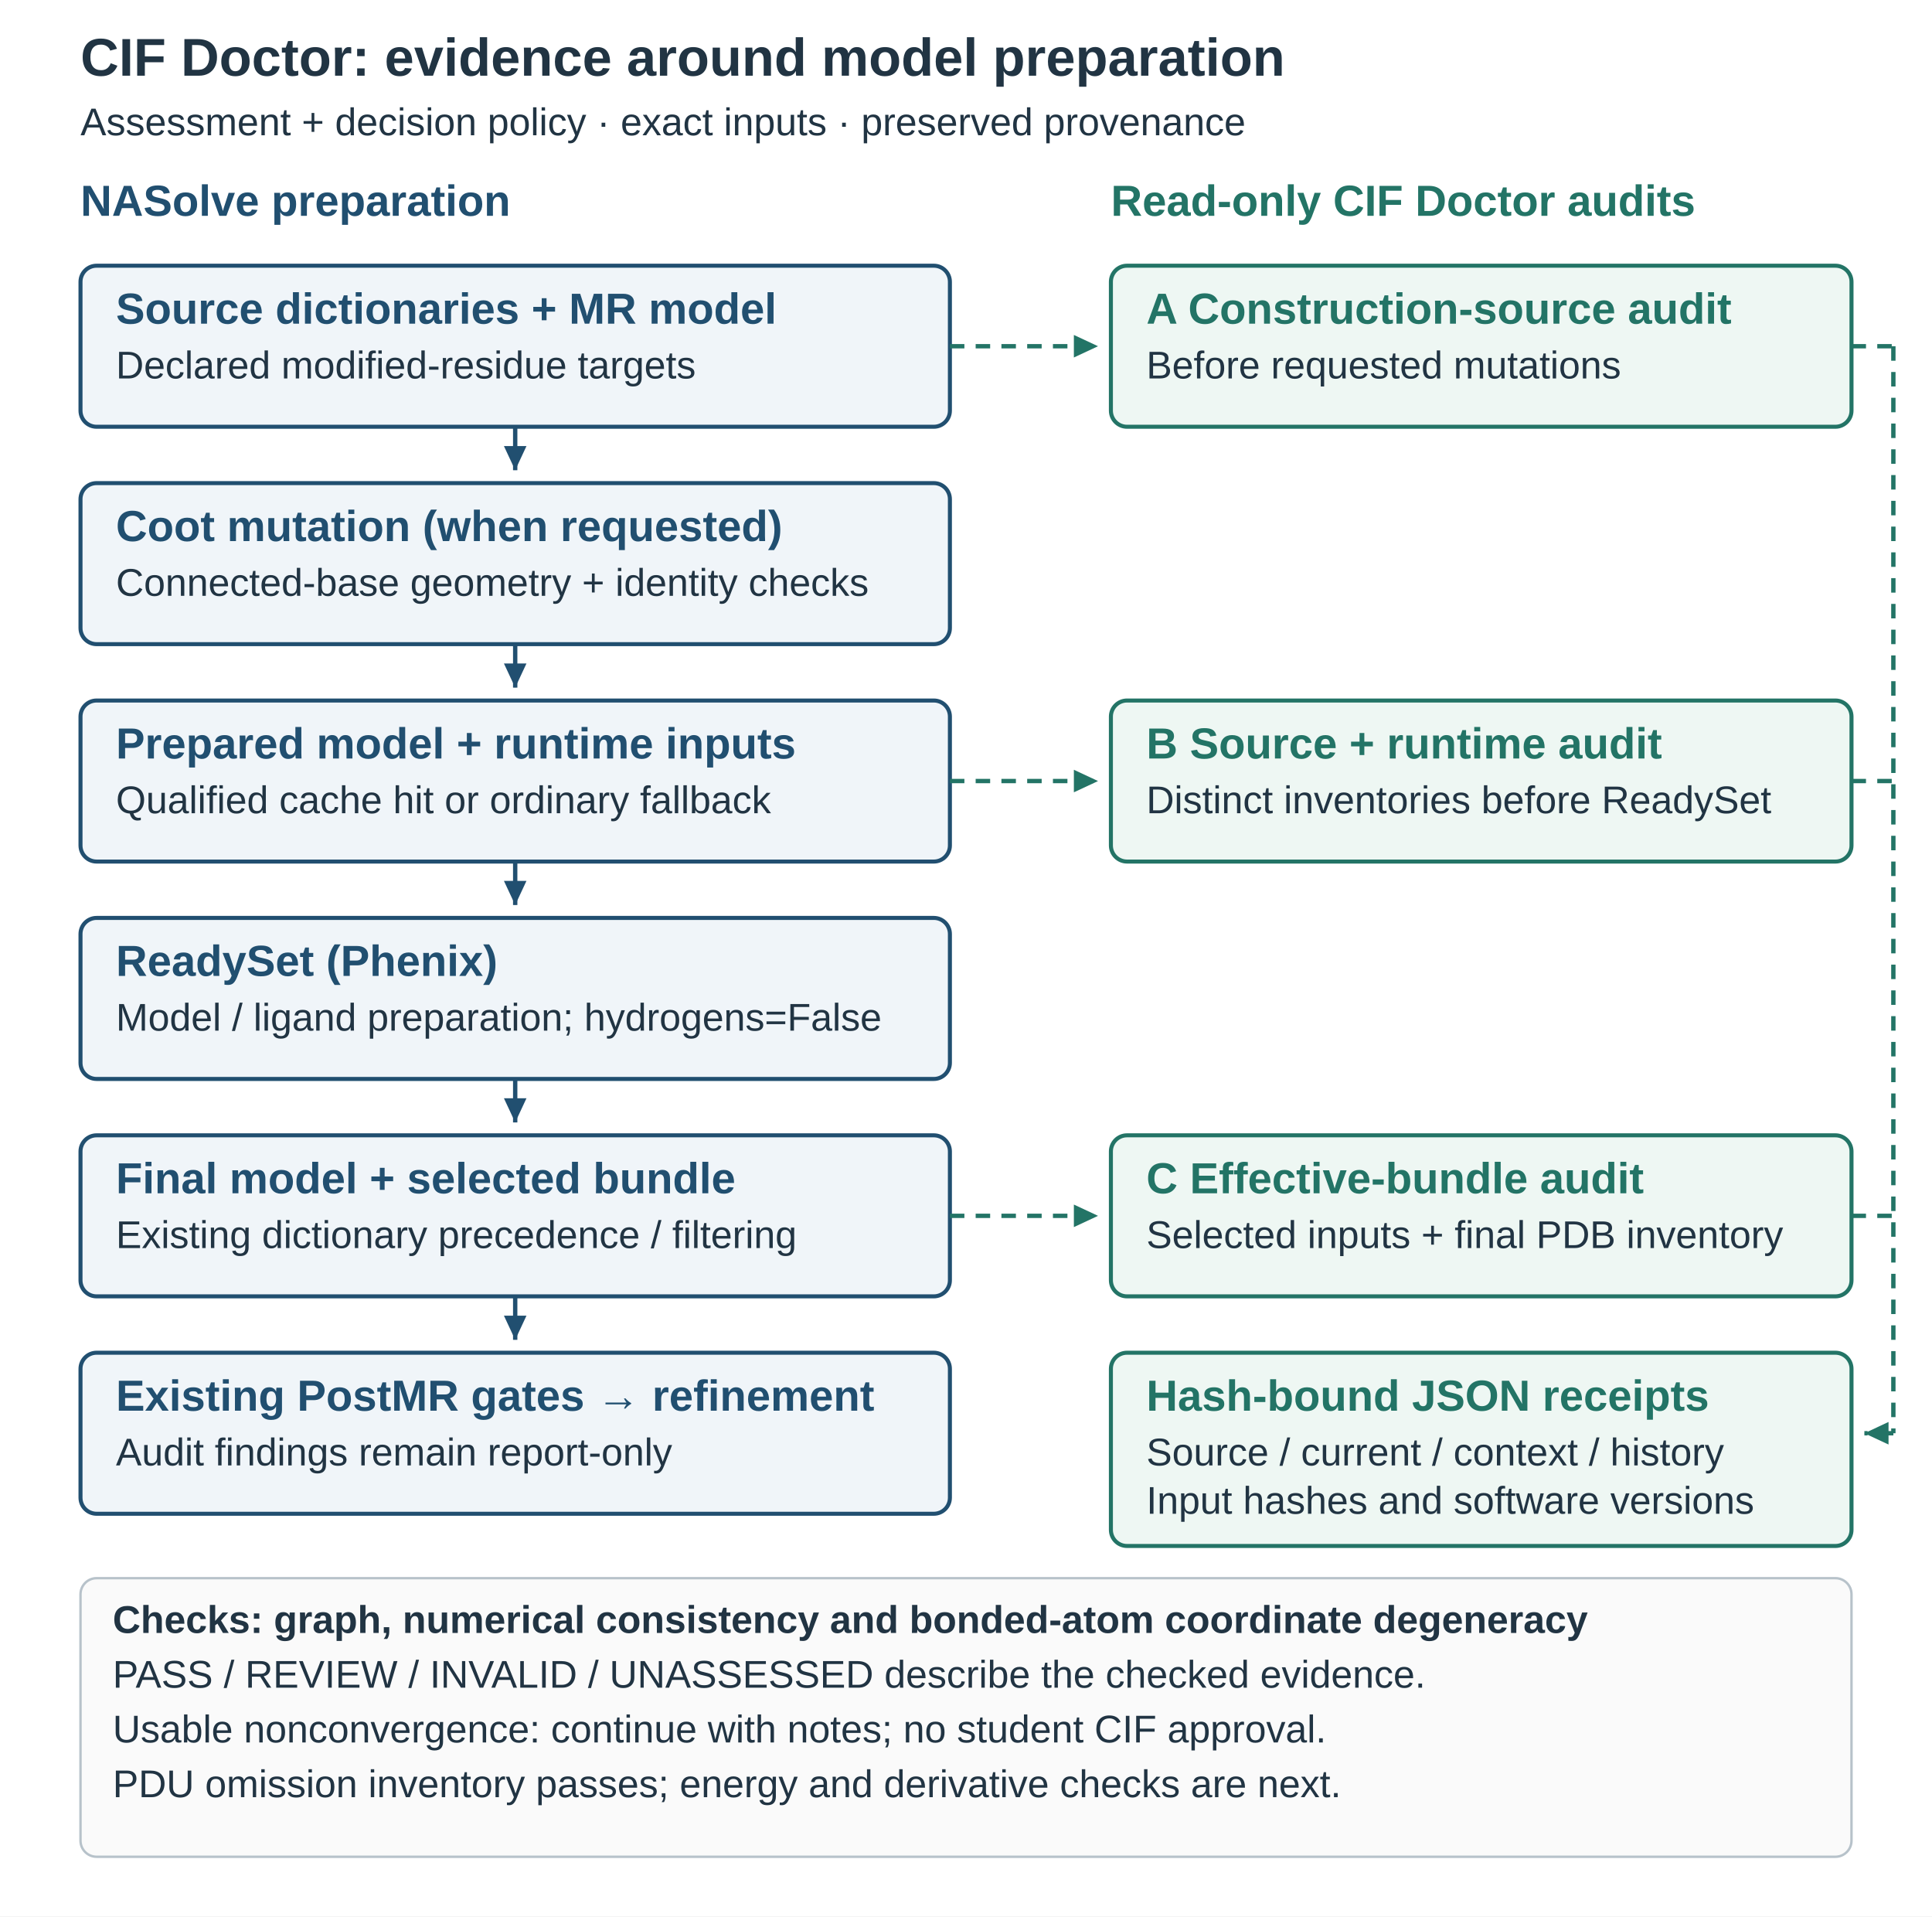
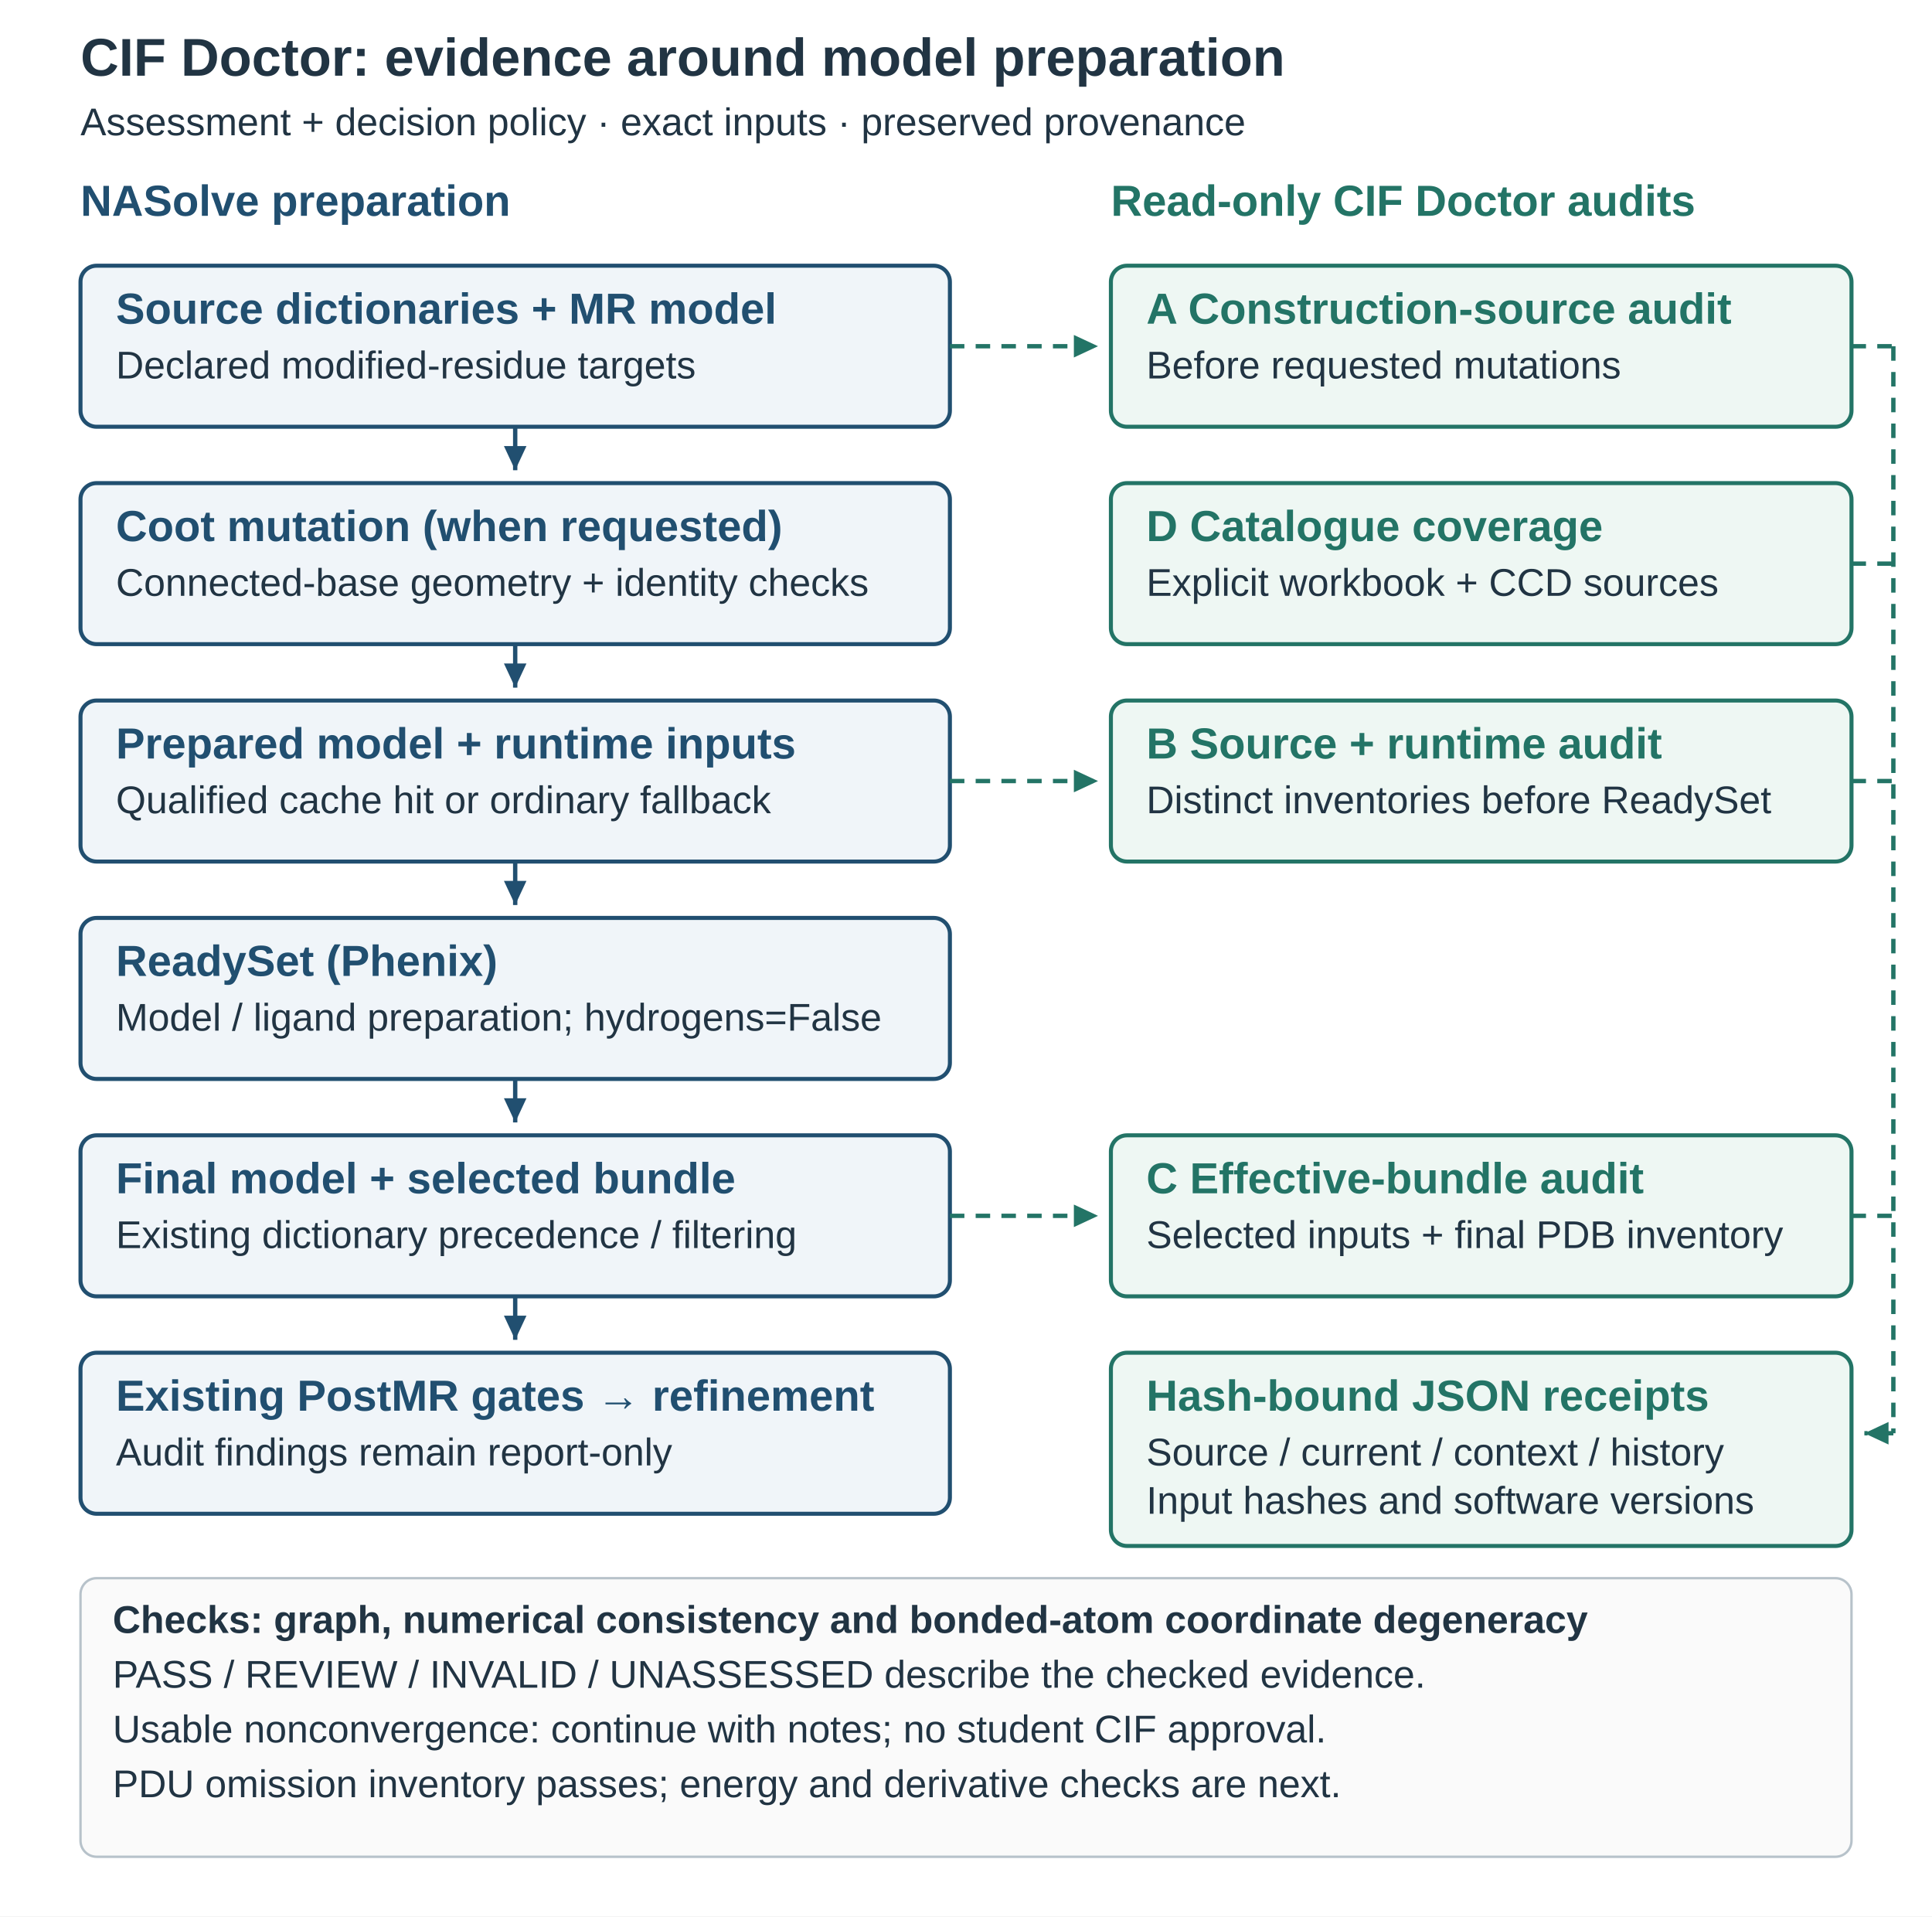
<svg xmlns="http://www.w3.org/2000/svg" width="180mm" height="178.5mm" viewBox="0 0 1200 1190" role="img" aria-labelledby="title description">
  <rect width="1200" height="1190" fill="white" />
  <text x="50" y="47" font-family="Arial, Helvetica, sans-serif" font-size="33" font-weight="bold" fill="#213443" text-anchor="start">CIF Doctor: evidence around model preparation</text>
  <text x="50" y="84" font-family="Arial, Helvetica, sans-serif" font-size="24" font-weight="normal" fill="#213443" text-anchor="start">Assessment + decision policy · exact inputs · preserved provenance</text>
  <text x="50" y="134" font-family="Arial, Helvetica, sans-serif" font-size="27" font-weight="bold" fill="#214f70" text-anchor="start">NASolve preparation</text>
  <text x="690" y="134" font-family="Arial, Helvetica, sans-serif" font-size="27" font-weight="bold" fill="#237466" text-anchor="start">Read-only CIF Doctor audits</text>
  <g id="source-inputs">
    <rect x="50" y="165" width="540" height="100" rx="10" fill="#f0f5f9" stroke="#214f70" stroke-width="2.5" />
    <text x="72" y="201" font-family="Arial, Helvetica, sans-serif" font-size="27" font-weight="bold" fill="#214f70" text-anchor="start">Source dictionaries + MR model</text>
    <text x="72" y="235" font-family="Arial, Helvetica, sans-serif" font-size="24" font-weight="normal" fill="#213443" text-anchor="start">Declared modified-residue targets</text>
  </g>
  <g id="coot-mutation">
    <rect x="50" y="300" width="540" height="100" rx="10" fill="#f0f5f9" stroke="#214f70" stroke-width="2.5" />
    <text x="72" y="336" font-family="Arial, Helvetica, sans-serif" font-size="27" font-weight="bold" fill="#214f70" text-anchor="start">Coot mutation (when requested)</text>
    <text x="72" y="370" font-family="Arial, Helvetica, sans-serif" font-size="24" font-weight="normal" fill="#213443" text-anchor="start">Connected-base geometry + identity checks</text>
  </g>
  <g id="prepared-inputs">
    <rect x="50" y="435" width="540" height="100" rx="10" fill="#f0f5f9" stroke="#214f70" stroke-width="2.5" />
    <text x="72" y="471" font-family="Arial, Helvetica, sans-serif" font-size="27" font-weight="bold" fill="#214f70" text-anchor="start">Prepared model + runtime inputs</text>
    <text x="72" y="505" font-family="Arial, Helvetica, sans-serif" font-size="24" font-weight="normal" fill="#213443" text-anchor="start">Qualified cache hit or ordinary fallback</text>
  </g>
  <g id="readyset">
    <rect x="50" y="570" width="540" height="100" rx="10" fill="#f0f5f9" stroke="#214f70" stroke-width="2.5" />
    <text x="72" y="606" font-family="Arial, Helvetica, sans-serif" font-size="27" font-weight="bold" fill="#214f70" text-anchor="start">ReadySet (Phenix)</text>
    <text x="72" y="640" font-family="Arial, Helvetica, sans-serif" font-size="24" font-weight="normal" fill="#213443" text-anchor="start">Model / ligand preparation; hydrogens=False</text>
  </g>
  <g id="effective-inputs">
    <rect x="50" y="705" width="540" height="100" rx="10" fill="#f0f5f9" stroke="#214f70" stroke-width="2.5" />
    <text x="72" y="741" font-family="Arial, Helvetica, sans-serif" font-size="27" font-weight="bold" fill="#214f70" text-anchor="start">Final model + selected bundle</text>
    <text x="72" y="775" font-family="Arial, Helvetica, sans-serif" font-size="24" font-weight="normal" fill="#213443" text-anchor="start">Existing dictionary precedence / filtering</text>
  </g>
  <g id="postmr-gates">
    <rect x="50" y="840" width="540" height="100" rx="10" fill="#f0f5f9" stroke="#214f70" stroke-width="2.5" />
    <text x="72" y="876" font-family="Arial, Helvetica, sans-serif" font-size="27" font-weight="bold" fill="#214f70" text-anchor="start">Existing PostMR gates → refinement</text>
    <text x="72" y="910" font-family="Arial, Helvetica, sans-serif" font-size="24" font-weight="normal" fill="#213443" text-anchor="start">Audit findings remain report-only</text>
  </g>
  <g id="preparation-flow-0">
    <path d="M 320.0 265.0 L 320.0 292.0" fill="none" stroke="#214f70" stroke-width="2.7" />
    <polygon points="320.0,292.0 313.0,277.0 327.0,277.0" fill="#214f70" />
  </g>
  <g id="preparation-flow-1">
    <path d="M 320.0 400.0 L 320.0 427.0" fill="none" stroke="#214f70" stroke-width="2.7" />
    <polygon points="320.0,427.0 313.0,412.0 327.0,412.0" fill="#214f70" />
  </g>
  <g id="preparation-flow-2">
    <path d="M 320.0 535.0 L 320.0 562.0" fill="none" stroke="#214f70" stroke-width="2.7" />
    <polygon points="320.0,562.0 313.0,547.0 327.0,547.0" fill="#214f70" />
  </g>
  <g id="preparation-flow-3">
    <path d="M 320.0 670.0 L 320.0 697.0" fill="none" stroke="#214f70" stroke-width="2.7" />
    <polygon points="320.0,697.0 313.0,682.0 327.0,682.0" fill="#214f70" />
  </g>
  <g id="preparation-flow-4">
    <path d="M 320.0 805.0 L 320.0 832.0" fill="none" stroke="#214f70" stroke-width="2.7" />
    <polygon points="320.0,832.0 313.0,817.0 327.0,817.0" fill="#214f70" />
  </g>
  <g id="mutation-audit">
    <rect x="690" y="165" width="460" height="100" rx="10" fill="#eef7f3" stroke="#237466" stroke-width="2.5" />
    <text x="712" y="201" font-family="Arial, Helvetica, sans-serif" font-size="27" font-weight="bold" fill="#237466" text-anchor="start">A  Construction-source audit</text>
    <text x="712" y="235" font-family="Arial, Helvetica, sans-serif" font-size="24" font-weight="normal" fill="#213443" text-anchor="start">Before requested mutations</text>
  </g>
  <g id="audit-branch-mutation-audit">
    <path d="M 590.0 215.0 L 599.0 215.0" fill="none" stroke="#237466" stroke-width="2.7" />
    <path d="M 606.0 215.0 L 615.0 215.0" fill="none" stroke="#237466" stroke-width="2.7" />
    <path d="M 622.0 215.0 L 631.0 215.0" fill="none" stroke="#237466" stroke-width="2.7" />
    <path d="M 638.0 215.0 L 647.0 215.0" fill="none" stroke="#237466" stroke-width="2.7" />
    <path d="M 654.0 215.0 L 663.0 215.0" fill="none" stroke="#237466" stroke-width="2.7" />
    <path d="M 670.0 215.0 L 679.0 215.0" fill="none" stroke="#237466" stroke-width="2.7" />
    <polygon points="682.0,215.0 667.0,222.0 667.0,208.0" fill="#237466" />
  </g>
  <g id="source-runtime-audit">
    <rect x="690" y="435" width="460" height="100" rx="10" fill="#eef7f3" stroke="#237466" stroke-width="2.5" />
    <text x="712" y="471" font-family="Arial, Helvetica, sans-serif" font-size="27" font-weight="bold" fill="#237466" text-anchor="start">B  Source + runtime audit</text>
    <text x="712" y="505" font-family="Arial, Helvetica, sans-serif" font-size="24" font-weight="normal" fill="#213443" text-anchor="start">Distinct inventories before ReadySet</text>
  </g>
  <g id="audit-branch-source-runtime-audit">
    <path d="M 590.0 485.0 L 599.0 485.0" fill="none" stroke="#237466" stroke-width="2.7" />
    <path d="M 606.0 485.0 L 615.0 485.0" fill="none" stroke="#237466" stroke-width="2.7" />
    <path d="M 622.0 485.0 L 631.0 485.0" fill="none" stroke="#237466" stroke-width="2.7" />
    <path d="M 638.0 485.0 L 647.0 485.0" fill="none" stroke="#237466" stroke-width="2.7" />
    <path d="M 654.0 485.0 L 663.0 485.0" fill="none" stroke="#237466" stroke-width="2.7" />
    <path d="M 670.0 485.0 L 679.0 485.0" fill="none" stroke="#237466" stroke-width="2.7" />
    <polygon points="682.0,485.0 667.0,492.0 667.0,478.0" fill="#237466" />
  </g>
  <g id="effective-audit">
    <rect x="690" y="705" width="460" height="100" rx="10" fill="#eef7f3" stroke="#237466" stroke-width="2.5" />
    <text x="712" y="741" font-family="Arial, Helvetica, sans-serif" font-size="27" font-weight="bold" fill="#237466" text-anchor="start">C  Effective-bundle audit</text>
    <text x="712" y="775" font-family="Arial, Helvetica, sans-serif" font-size="24" font-weight="normal" fill="#213443" text-anchor="start">Selected inputs + final PDB inventory</text>
  </g>
  <g id="audit-branch-effective-audit">
    <path d="M 590.0 755.0 L 599.0 755.0" fill="none" stroke="#237466" stroke-width="2.7" />
    <path d="M 606.0 755.0 L 615.0 755.0" fill="none" stroke="#237466" stroke-width="2.7" />
    <path d="M 622.0 755.0 L 631.0 755.0" fill="none" stroke="#237466" stroke-width="2.7" />
    <path d="M 638.0 755.0 L 647.0 755.0" fill="none" stroke="#237466" stroke-width="2.7" />
    <path d="M 654.0 755.0 L 663.0 755.0" fill="none" stroke="#237466" stroke-width="2.7" />
    <path d="M 670.0 755.0 L 679.0 755.0" fill="none" stroke="#237466" stroke-width="2.7" />
    <polygon points="682.0,755.0 667.0,762.0 667.0,748.0" fill="#237466" />
  </g>
+   <g id="catalogue-census">
+     <rect x="690" y="300" width="460" height="100" rx="10" fill="#eef7f3" stroke="#237466" stroke-width="2.5" />
+     <text x="712" y="336" font-family="Arial, Helvetica, sans-serif" font-size="27" font-weight="bold" fill="#237466" text-anchor="start">D  Catalogue coverage</text>
+     <text x="712" y="370" font-family="Arial, Helvetica, sans-serif" font-size="24" font-weight="normal" fill="#213443" text-anchor="start">Explicit workbook + CCD sources</text>
+   </g>
+   <g id="catalogue-to-receipts">
+     <path d="M 1150.0 350.0 L 1159.0 350.0" fill="none" stroke="#237466" stroke-width="2.7" />
+     <path d="M 1166.0 350.0 L 1175.0 350.0" fill="none" stroke="#237466" stroke-width="2.7" />
+   </g>
  <g id="json-receipts">
    <rect x="690" y="840" width="460" height="120" rx="10" fill="#eef7f3" stroke="#237466" stroke-width="2.5" />
    <text x="712" y="876" font-family="Arial, Helvetica, sans-serif" font-size="27" font-weight="bold" fill="#237466" text-anchor="start">Hash-bound JSON receipts</text>
    <text x="712" y="910" font-family="Arial, Helvetica, sans-serif" font-size="24" font-weight="normal" fill="#213443" text-anchor="start">Source / current / context / history</text>
    <text x="712" y="940" font-family="Arial, Helvetica, sans-serif" font-size="24" font-weight="normal" fill="#213443" text-anchor="start">Input hashes and software versions</text>
  </g>
  <g id="mutation-to-receipts">
    <path d="M 1150.0 215.0 L 1159.0 215.0" fill="none" stroke="#237466" stroke-width="2.7" />
    <path d="M 1166.0 215.0 L 1175.0 215.0" fill="none" stroke="#237466" stroke-width="2.7" />
    <path d="M 1176.0 215.0 L 1176.0 224.0" fill="none" stroke="#237466" stroke-width="2.7" />
    <path d="M 1176.0 231.0 L 1176.0 240.0" fill="none" stroke="#237466" stroke-width="2.7" />
    <path d="M 1176.0 247.0 L 1176.0 256.0" fill="none" stroke="#237466" stroke-width="2.7" />
    <path d="M 1176.0 263.0 L 1176.0 272.0" fill="none" stroke="#237466" stroke-width="2.7" />
    <path d="M 1176.0 279.0 L 1176.0 288.0" fill="none" stroke="#237466" stroke-width="2.7" />
    <path d="M 1176.0 295.0 L 1176.0 304.0" fill="none" stroke="#237466" stroke-width="2.7" />
    <path d="M 1176.0 311.0 L 1176.0 320.0" fill="none" stroke="#237466" stroke-width="2.7" />
    <path d="M 1176.0 327.0 L 1176.0 336.0" fill="none" stroke="#237466" stroke-width="2.7" />
    <path d="M 1176.0 343.0 L 1176.0 352.0" fill="none" stroke="#237466" stroke-width="2.7" />
    <path d="M 1176.0 359.0 L 1176.0 368.0" fill="none" stroke="#237466" stroke-width="2.7" />
    <path d="M 1176.0 375.0 L 1176.0 384.0" fill="none" stroke="#237466" stroke-width="2.7" />
    <path d="M 1176.0 391.0 L 1176.0 400.0" fill="none" stroke="#237466" stroke-width="2.7" />
    <path d="M 1176.0 407.0 L 1176.0 416.0" fill="none" stroke="#237466" stroke-width="2.7" />
    <path d="M 1176.0 423.0 L 1176.0 432.0" fill="none" stroke="#237466" stroke-width="2.7" />
    <path d="M 1176.0 439.0 L 1176.0 448.0" fill="none" stroke="#237466" stroke-width="2.7" />
    <path d="M 1176.0 455.0 L 1176.0 464.0" fill="none" stroke="#237466" stroke-width="2.7" />
    <path d="M 1176.0 471.0 L 1176.0 480.0" fill="none" stroke="#237466" stroke-width="2.7" />
    <path d="M 1176.0 487.0 L 1176.0 496.0" fill="none" stroke="#237466" stroke-width="2.7" />
    <path d="M 1176.0 503.0 L 1176.0 512.0" fill="none" stroke="#237466" stroke-width="2.7" />
    <path d="M 1176.0 519.0 L 1176.0 528.0" fill="none" stroke="#237466" stroke-width="2.7" />
    <path d="M 1176.0 535.0 L 1176.0 544.0" fill="none" stroke="#237466" stroke-width="2.7" />
    <path d="M 1176.0 551.0 L 1176.0 560.0" fill="none" stroke="#237466" stroke-width="2.7" />
    <path d="M 1176.0 567.0 L 1176.0 576.0" fill="none" stroke="#237466" stroke-width="2.7" />
    <path d="M 1176.0 583.0 L 1176.0 592.0" fill="none" stroke="#237466" stroke-width="2.7" />
    <path d="M 1176.0 599.0 L 1176.0 608.0" fill="none" stroke="#237466" stroke-width="2.7" />
    <path d="M 1176.0 615.0 L 1176.0 624.0" fill="none" stroke="#237466" stroke-width="2.7" />
    <path d="M 1176.0 631.0 L 1176.0 640.0" fill="none" stroke="#237466" stroke-width="2.7" />
    <path d="M 1176.0 647.0 L 1176.0 656.0" fill="none" stroke="#237466" stroke-width="2.7" />
    <path d="M 1176.0 663.0 L 1176.0 672.0" fill="none" stroke="#237466" stroke-width="2.7" />
    <path d="M 1176.0 679.0 L 1176.0 688.0" fill="none" stroke="#237466" stroke-width="2.7" />
    <path d="M 1176.0 695.0 L 1176.0 704.0" fill="none" stroke="#237466" stroke-width="2.7" />
    <path d="M 1176.0 711.0 L 1176.0 720.0" fill="none" stroke="#237466" stroke-width="2.7" />
    <path d="M 1176.0 727.0 L 1176.0 736.0" fill="none" stroke="#237466" stroke-width="2.7" />
    <path d="M 1176.0 743.0 L 1176.0 752.0" fill="none" stroke="#237466" stroke-width="2.7" />
    <path d="M 1176.0 759.0 L 1176.0 768.0" fill="none" stroke="#237466" stroke-width="2.7" />
    <path d="M 1176.0 775.0 L 1176.0 784.0" fill="none" stroke="#237466" stroke-width="2.7" />
    <path d="M 1176.0 791.0 L 1176.0 800.0" fill="none" stroke="#237466" stroke-width="2.7" />
    <path d="M 1176.0 807.0 L 1176.0 816.0" fill="none" stroke="#237466" stroke-width="2.7" />
    <path d="M 1176.0 823.0 L 1176.0 832.0" fill="none" stroke="#237466" stroke-width="2.7" />
    <path d="M 1176.0 839.0 L 1176.0 848.0" fill="none" stroke="#237466" stroke-width="2.7" />
    <path d="M 1176.0 855.0 L 1176.0 864.0" fill="none" stroke="#237466" stroke-width="2.7" />
    <path d="M 1176.0 871.0 L 1176.0 880.0" fill="none" stroke="#237466" stroke-width="2.7" />
    <path d="M 1176.0 887.0 L 1176.0 890.0" fill="none" stroke="#237466" stroke-width="2.7" />
    <path d="M 1176.0 890.0 L 1167.0 890.0" fill="none" stroke="#237466" stroke-width="2.7" />
    <path d="M 1160.0 890.0 L 1158.0 890.0" fill="none" stroke="#237466" stroke-width="2.7" />
    <polygon points="1158.0,890.0 1173.0,883.0 1173.0,897.0" fill="#237466" />
  </g>
  <g id="source-to-receipts">
    <path d="M 1150.0 485.0 L 1159.0 485.0" fill="none" stroke="#237466" stroke-width="2.7" />
    <path d="M 1166.0 485.0 L 1175.0 485.0" fill="none" stroke="#237466" stroke-width="2.7" />
  </g>
  <g id="effective-to-receipts">
    <path d="M 1150.0 755.0 L 1159.0 755.0" fill="none" stroke="#237466" stroke-width="2.7" />
    <path d="M 1166.0 755.0 L 1175.0 755.0" fill="none" stroke="#237466" stroke-width="2.7" />
  </g>
  <g id="scope-notes">
    <rect x="50" y="980" width="1100" height="173" rx="10" fill="#fafafa" stroke="#b7c2ca" stroke-width="1.5" />
    <text x="70" y="1014" font-family="Arial, Helvetica, sans-serif" font-size="24" font-weight="bold" fill="#213443" text-anchor="start">Checks: graph, numerical consistency and bonded-atom coordinate degeneracy</text>
    <text x="70" y="1048" font-family="Arial, Helvetica, sans-serif" font-size="24" font-weight="normal" fill="#213443" text-anchor="start">PASS / REVIEW / INVALID / UNASSESSED describe the checked evidence.</text>
    <text x="70" y="1082" font-family="Arial, Helvetica, sans-serif" font-size="24" font-weight="normal" fill="#213443" text-anchor="start">Usable nonconvergence: continue with notes; no student CIF approval.</text>
    <text x="70" y="1116" font-family="Arial, Helvetica, sans-serif" font-size="24" font-weight="normal" fill="#213443" text-anchor="start">PDU omission inventory passes; energy and derivative checks are next.</text>
  </g>
</svg>
